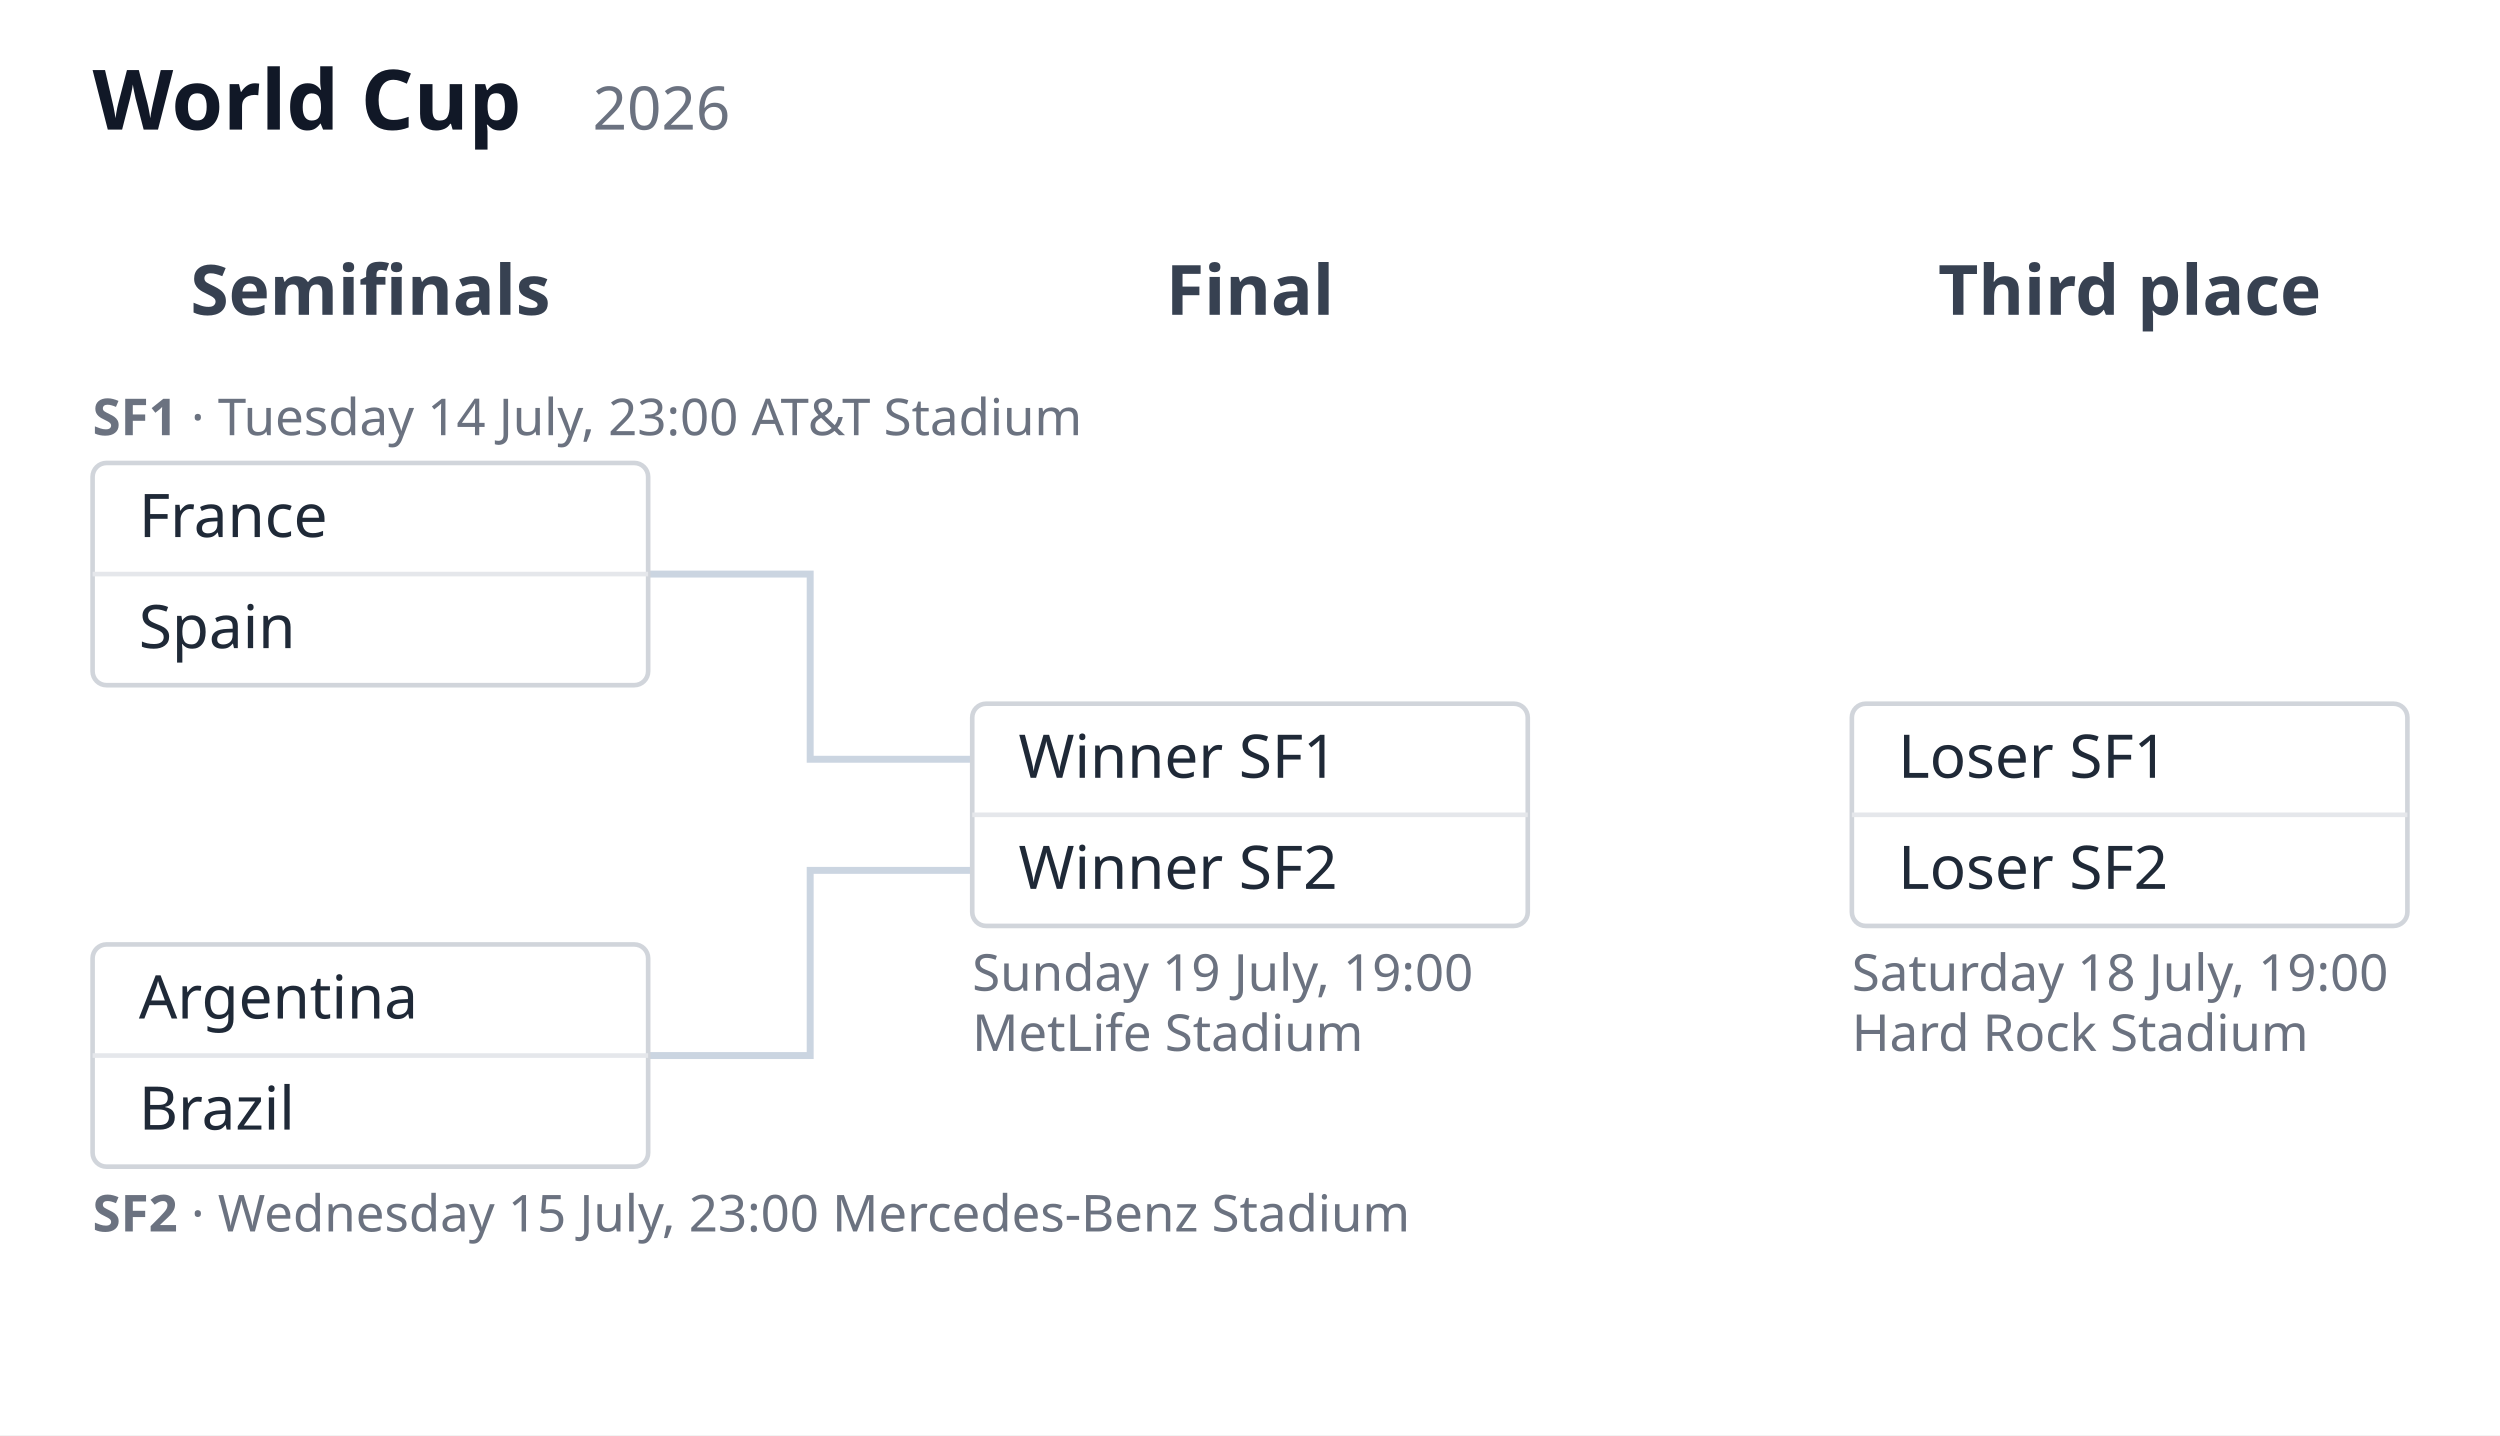
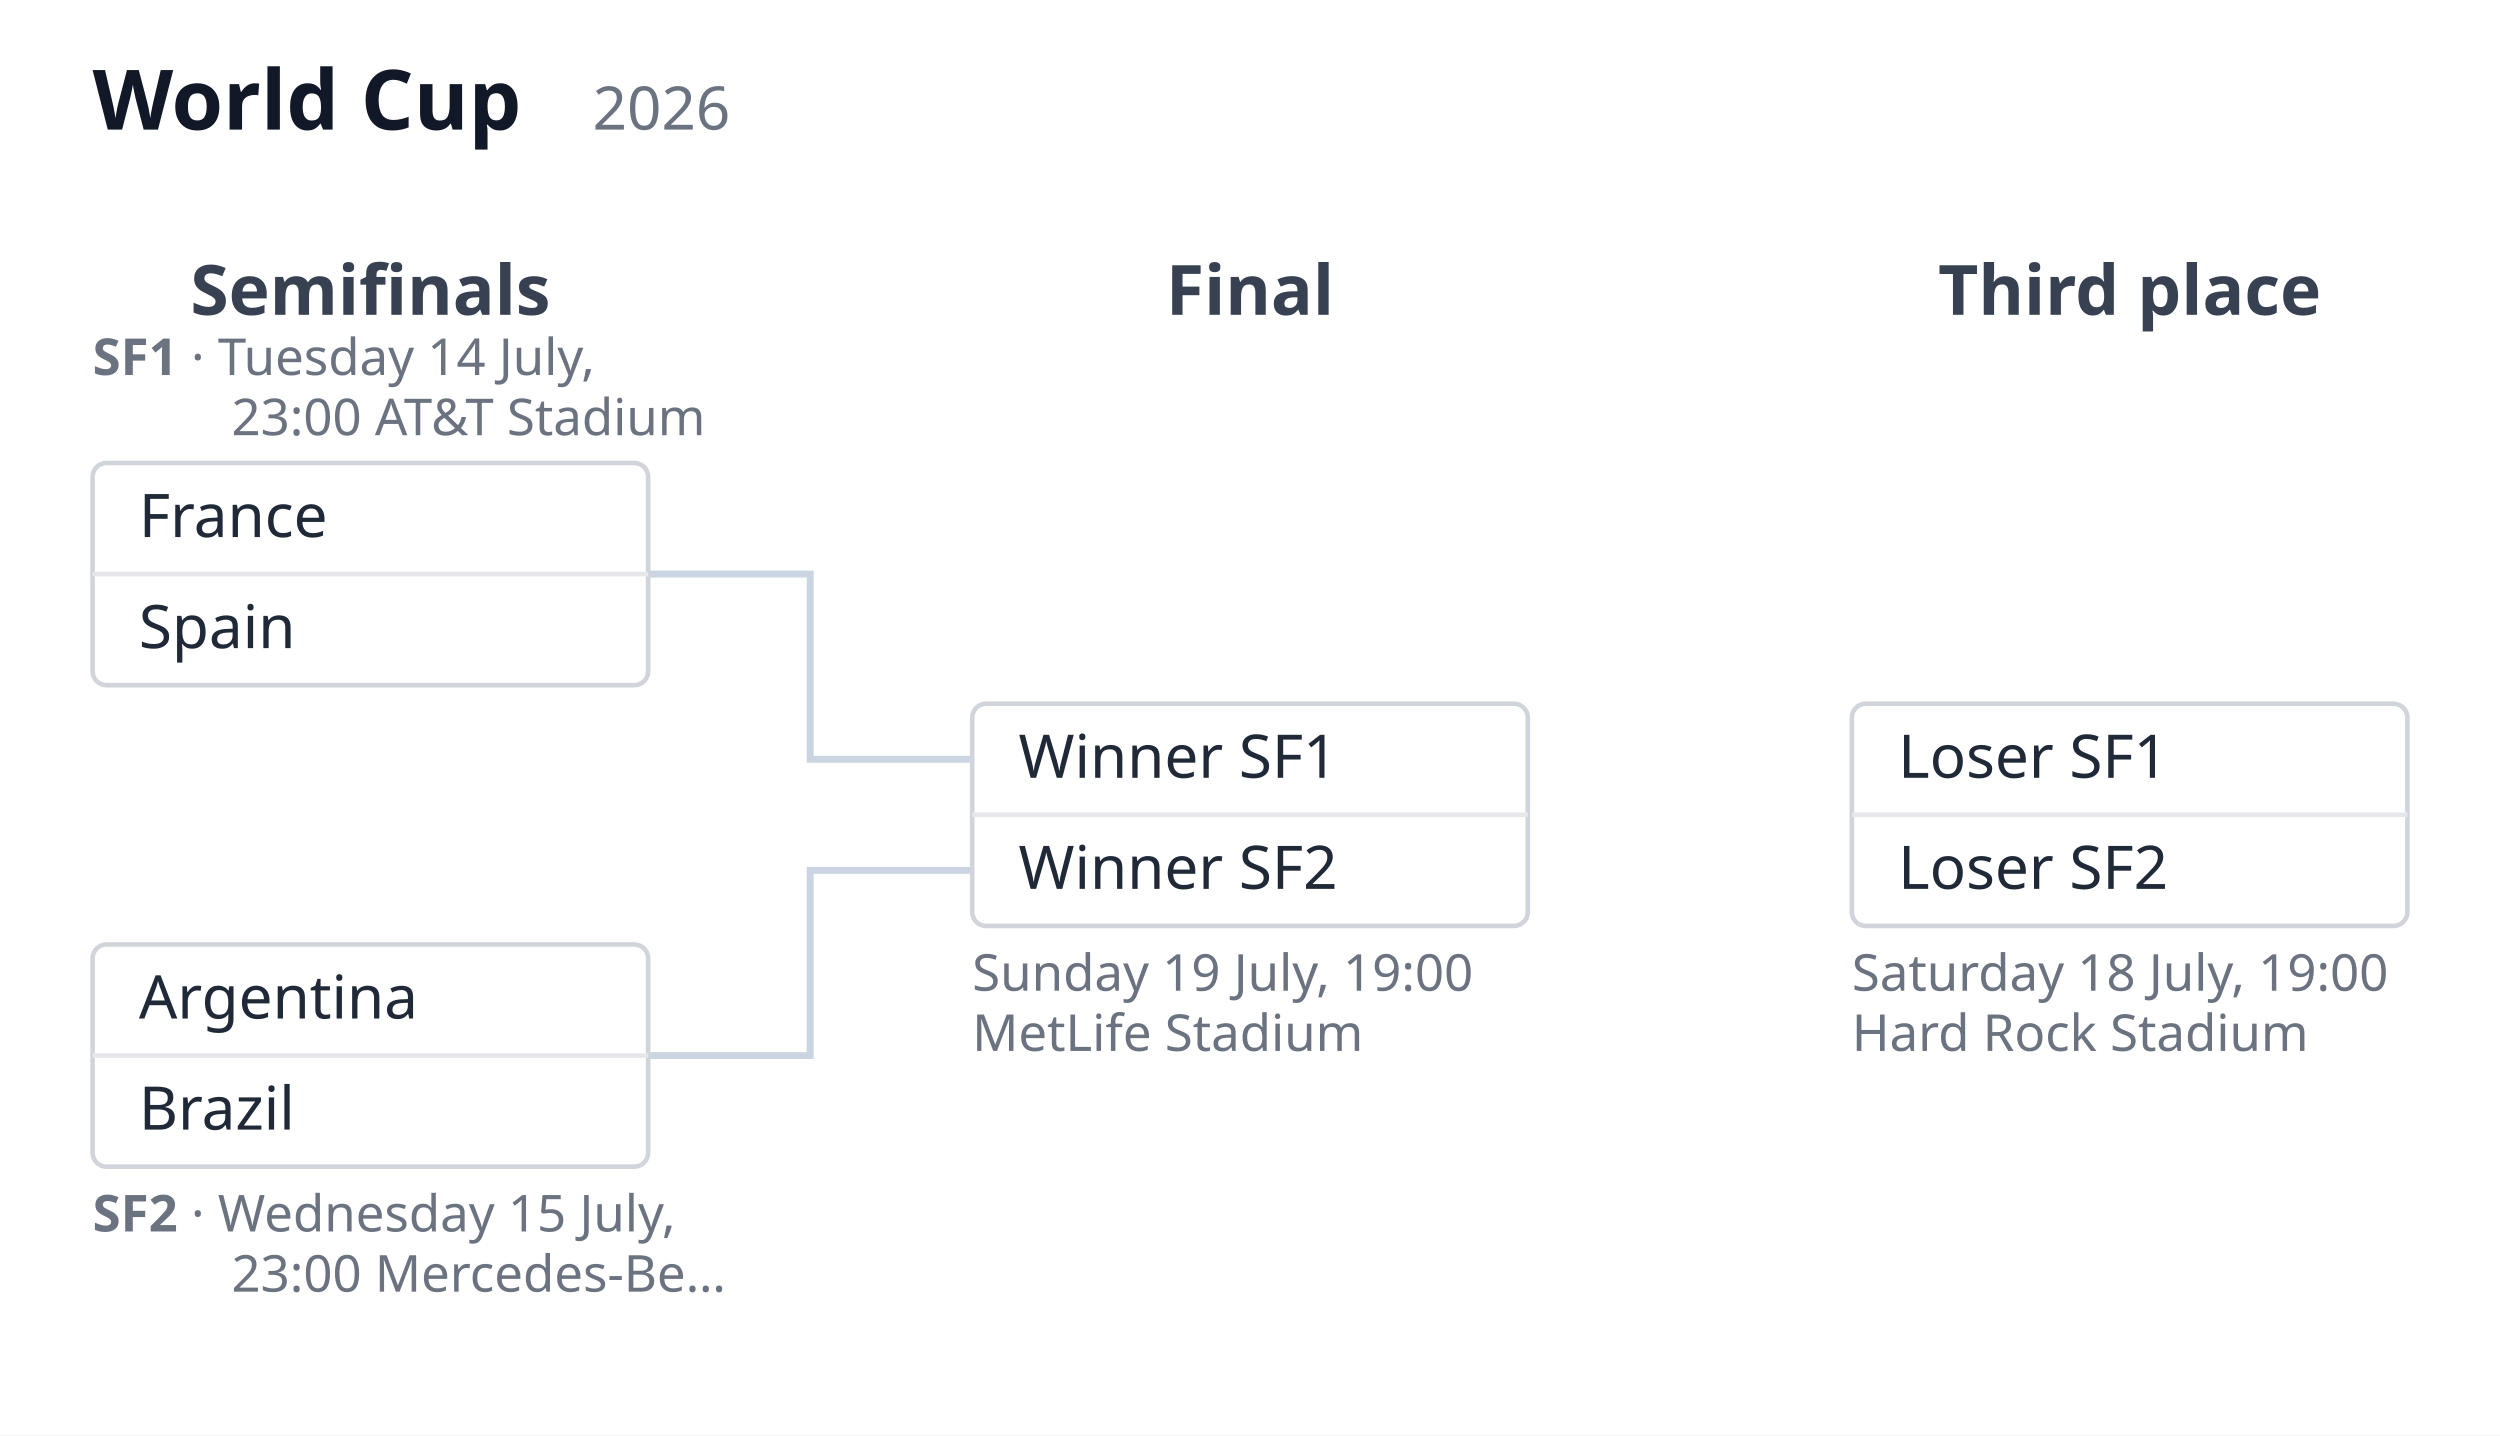
<svg xmlns="http://www.w3.org/2000/svg" viewBox="0 0 540 310" width="540" height="310" font-family="sans-serif">
  <style>
  .pd-bg { fill: #ffffff; }
  .pd-title { font: 600 18px sans-serif; fill: #111827; }
  .pd-season { font: 400 13px sans-serif; fill: #6b7280; }
  .pd-header { font: 600 15px sans-serif; fill: #374151; text-anchor: middle; }
  .pd-meta { font: 400 11px sans-serif; fill: #6b7280; }
  .pd-meta-id { font-weight: 700; }
  .pd-box { fill: #ffffff; stroke: #d1d5db; stroke-width: 1; }
  .pd-divider { stroke: #e5e7eb; stroke-width: 1; }
  .pd-team { font: 400 13px sans-serif; fill: #1f2937; }
  .pd-score { font: 400 13px sans-serif; fill: #1f2937; text-anchor: end; }
  .pd-pens { font-size: 11px; }
  .pd-win .pd-team, .pd-win .pd-score { font-weight: 700; fill: #065f46; }
  .pd-crest-frame { fill: none; stroke: #d1d5db; stroke-width: 1; }
  .pd-link { fill: none; stroke: #cbd5e1; stroke-width: 1.5; }
  @media (prefers-color-scheme: dark) {
    .pd-bg { fill: #0f172a; }
    .pd-title { fill: #f8fafc; }
    .pd-season { fill: #94a3b8; }
    .pd-header { fill: #cbd5e1; }
    .pd-meta { fill: #94a3b8; }
    .pd-box { fill: #1e293b; stroke: #334155; }
    .pd-divider { stroke: #334155; }
    .pd-team { fill: #e5e7eb; }
    .pd-score { fill: #e5e7eb; }
    .pd-win .pd-team, .pd-win .pd-score { fill: #34d399; }
    .pd-crest-frame { stroke: #334155; }
    .pd-link { stroke: #475569; }
  }</style>
  <rect class="pd-bg" width="540" height="310" />
  <text class="pd-title" x="20" y="28">World Cup</text>
  <text class="pd-season" x="128" y="28">2026</text>
  <text class="pd-header" x="80" y="68">Semifinals</text>
  <text class="pd-header" x="270" y="68">Final</text>
  <text class="pd-header" x="460" y="68">Third place</text>
  <path class="pd-link" d="M 140 124 L 175 124 L 175 164 L 210 164" />
  <path class="pd-link" d="M 140 228 L 175 228 L 175 188 L 210 188" />
-   <text class="pd-meta" x="20" y="94">
-     <tspan class="pd-meta-id">SF1</tspan> · Tuesday 14 July, 23:00 AT&amp;T Stadium</text>
+   <text class="pd-meta" x="20" y="81">
+     <tspan x="20">
+       <tspan class="pd-meta-id">SF1</tspan> · Tuesday 14 July,</tspan>
+     <tspan x="50" dy="13">23:00 AT&amp;T Stadium</tspan>
+   </text>
  <rect class="pd-box" x="20" y="100" width="120" height="48" rx="3" />
  <line class="pd-divider" x1="20" y1="124" x2="140" y2="124" />
  <g class="">
    <text class="pd-team" x="30" y="116">France</text>
  </g>
  <g class="">
    <text class="pd-team" x="30" y="140">Spain</text>
  </g>
  <text class="pd-meta" x="20" y="266">
-     <tspan class="pd-meta-id">SF2</tspan> · Wednesday 15 July, 23:00 Mercedes-Benz Stadium</text>
+     <tspan x="20">
+       <tspan class="pd-meta-id">SF2</tspan> · Wednesday 15 July,</tspan>
+     <tspan x="50" dy="13">23:00 Mercedes-Be…</tspan>
+   </text>
  <rect class="pd-box" x="20" y="204" width="120" height="48" rx="3" />
  <line class="pd-divider" x1="20" y1="228" x2="140" y2="228" />
  <g class="">
    <text class="pd-team" x="30" y="220">Argentina</text>
  </g>
  <g class="">
    <text class="pd-team" x="30" y="244">Brazil</text>
  </g>
  <text class="pd-meta" x="210" y="214">
    <tspan x="210">Sunday 19 July, 19:00</tspan>
    <tspan x="210" dy="13">MetLife Stadium</tspan>
  </text>
  <rect class="pd-box" x="210" y="152" width="120" height="48" rx="3" />
  <line class="pd-divider" x1="210" y1="176" x2="330" y2="176" />
  <g class="">
    <text class="pd-team" x="220" y="168">Winner SF1</text>
  </g>
  <g class="">
    <text class="pd-team" x="220" y="192">Winner SF2</text>
  </g>
  <text class="pd-meta" x="400" y="214">
    <tspan x="400">Saturday 18 July, 19:00</tspan>
    <tspan x="400" dy="13">Hard Rock Stadium</tspan>
  </text>
  <rect class="pd-box" x="400" y="152" width="120" height="48" rx="3" />
  <line class="pd-divider" x1="400" y1="176" x2="520" y2="176" />
  <g class="">
    <text class="pd-team" x="410" y="168">Loser SF1</text>
  </g>
  <g class="">
    <text class="pd-team" x="410" y="192">Loser SF2</text>
  </g>
</svg>
